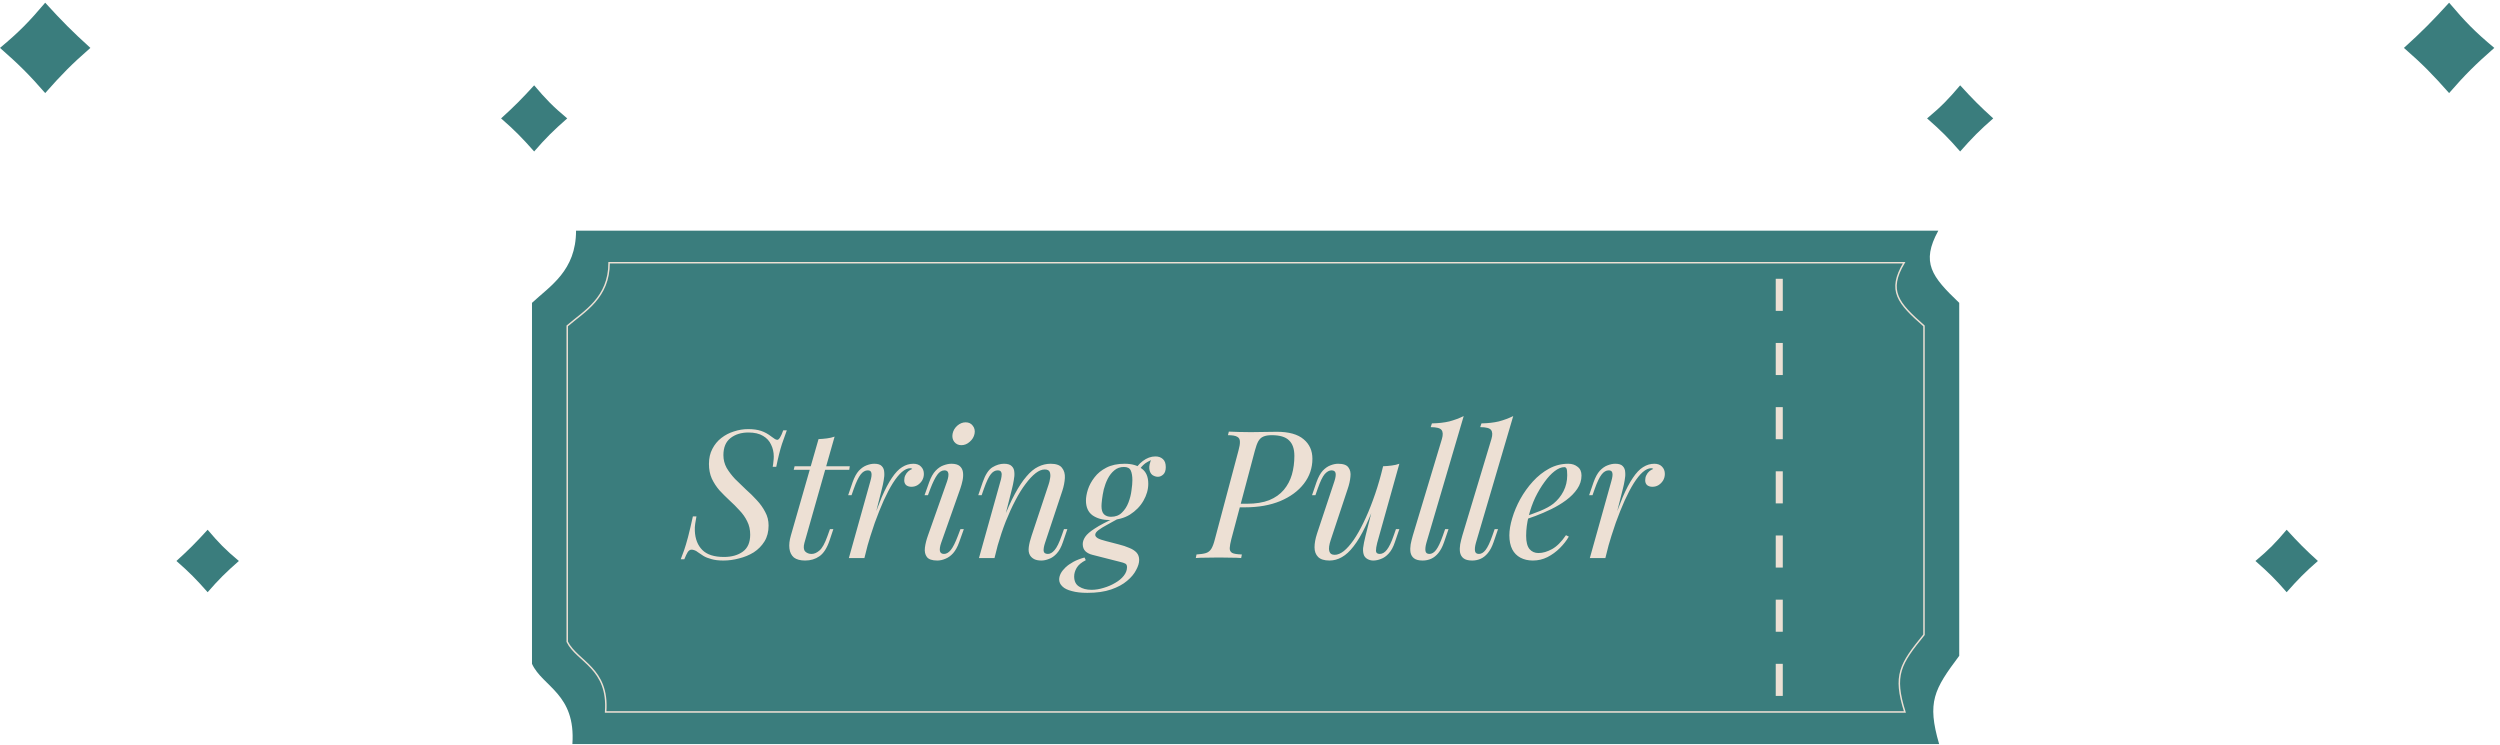
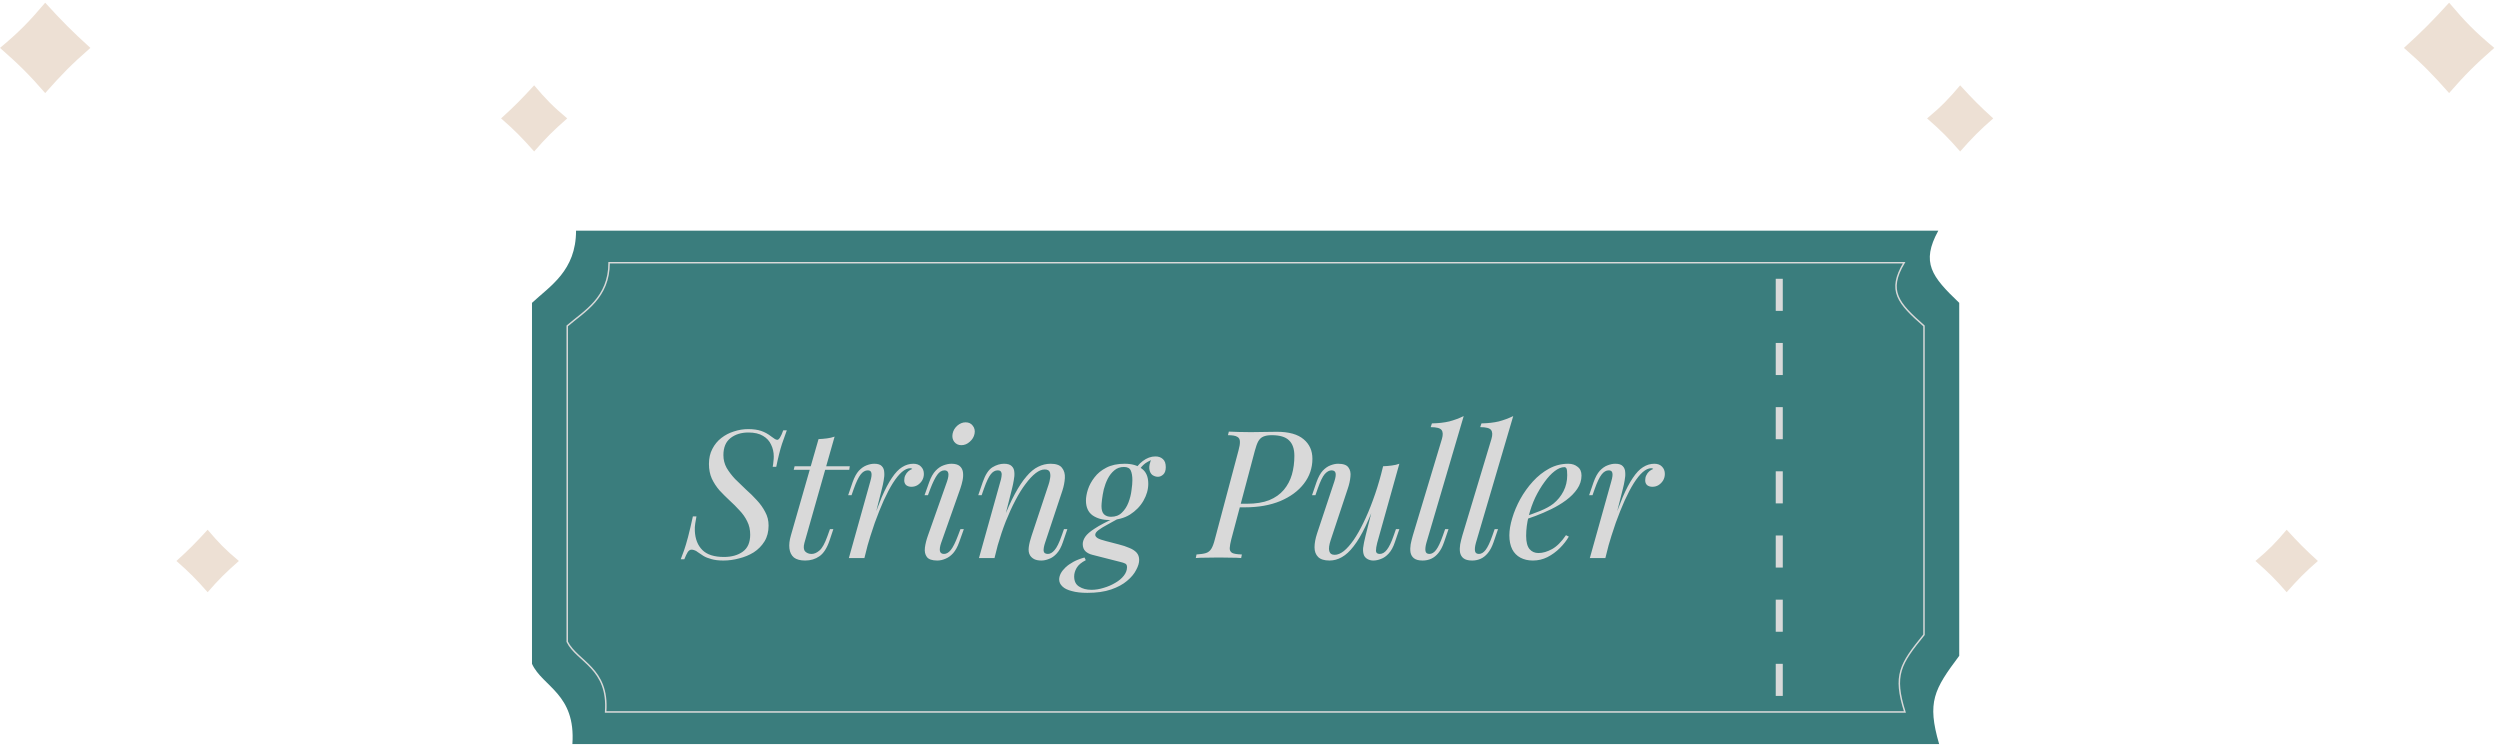
<svg xmlns="http://www.w3.org/2000/svg" width="336" height="100" viewBox="0 0 336 100" fill="none">
  <path d="M260.509 31H77.42C77.42 36.391 73.933 38.436 71.5 40.703V89.219C72.919 92.31 77.398 93.236 76.929 100H260.619C258.973 94.345 259.928 92.676 263.32 88.141V40.703C259.63 37.181 258.141 35.312 260.509 31Z" fill="#3A7D7D" />
-   <path d="M255.911 35.312H81.864C81.864 40.029 78.549 41.819 76.236 43.803V86.254C77.586 88.958 81.843 89.769 81.397 95.688H256.016C254.451 90.739 255.359 89.279 258.584 85.311V43.803C255.076 40.721 253.66 39.086 255.911 35.312Z" stroke="#EDE0D4" stroke-width="0.2" />
-   <rect x="238.659" y="80.594" width="0.947" height="4.312" fill="#EDE0D4" />
-   <rect x="238.659" y="89.219" width="0.947" height="4.312" fill="#EDE0D4" />
-   <rect x="238.659" y="71.969" width="0.947" height="4.312" fill="#EDE0D4" />
-   <rect x="238.659" y="63.344" width="0.947" height="4.312" fill="#EDE0D4" />
-   <rect x="238.659" y="54.719" width="0.947" height="4.312" fill="#EDE0D4" />
-   <rect x="238.659" y="46.094" width="0.947" height="4.312" fill="#EDE0D4" />
-   <rect x="238.659" y="37.469" width="0.947" height="4.312" fill="#EDE0D4" />
-   <path d="M105.746 57.84C105.586 58.256 105.37 58.864 105.098 59.664C104.842 60.448 104.586 61.472 104.33 62.736H103.85C103.898 62.512 103.93 62.28 103.946 62.04C103.978 61.8 103.994 61.576 103.994 61.368C103.994 60.776 103.874 60.24 103.634 59.76C103.41 59.264 103.05 58.872 102.554 58.584C102.058 58.28 101.402 58.128 100.586 58.128C99.626 58.128 98.826 58.376 98.186 58.872C97.546 59.368 97.226 60.136 97.226 61.176C97.226 61.784 97.37 62.352 97.658 62.88C97.962 63.392 98.338 63.888 98.786 64.368C99.25 64.832 99.738 65.304 100.25 65.784C100.778 66.248 101.266 66.728 101.714 67.224C102.178 67.72 102.554 68.248 102.842 68.808C103.146 69.352 103.298 69.96 103.298 70.632C103.298 71.464 103.114 72.176 102.746 72.768C102.378 73.36 101.898 73.848 101.306 74.232C100.714 74.6 100.058 74.872 99.338 75.048C98.634 75.24 97.93 75.336 97.226 75.336C96.586 75.336 96.05 75.272 95.618 75.144C95.186 75.032 94.826 74.888 94.538 74.712C94.25 74.536 94.01 74.376 93.818 74.232C93.642 74.088 93.474 73.992 93.314 73.944C93.17 73.896 93.05 73.872 92.954 73.872C92.746 73.872 92.57 73.984 92.426 74.208C92.298 74.416 92.146 74.736 91.97 75.168H91.49C91.634 74.816 91.786 74.408 91.946 73.944C92.106 73.48 92.282 72.888 92.474 72.168C92.666 71.432 92.882 70.512 93.122 69.408H93.602C93.538 69.744 93.482 70.072 93.434 70.392C93.386 70.696 93.37 71.016 93.386 71.352C93.434 72.44 93.77 73.296 94.394 73.92C95.018 74.544 95.986 74.856 97.298 74.856C98.338 74.856 99.186 74.616 99.842 74.136C100.498 73.656 100.826 72.896 100.826 71.856C100.826 71.184 100.69 70.584 100.418 70.056C100.162 69.528 99.818 69.04 99.386 68.592C98.97 68.128 98.522 67.68 98.042 67.248C97.578 66.816 97.13 66.368 96.698 65.904C96.282 65.424 95.938 64.896 95.666 64.32C95.41 63.744 95.282 63.088 95.282 62.352C95.282 61.584 95.434 60.912 95.738 60.336C96.042 59.744 96.442 59.256 96.938 58.872C97.45 58.472 98.018 58.176 98.642 57.984C99.266 57.776 99.906 57.672 100.562 57.672C101.234 57.672 101.81 57.752 102.29 57.912C102.77 58.072 103.234 58.328 103.682 58.68C103.874 58.824 104.034 58.936 104.162 59.016C104.29 59.08 104.394 59.112 104.474 59.112C104.698 59.112 104.962 58.688 105.266 57.84H105.746ZM114.211 62.664L114.139 63.144H106.675L106.795 62.664H114.211ZM108.115 72.96C107.971 73.488 108.003 73.872 108.211 74.112C108.435 74.336 108.723 74.448 109.075 74.448C109.427 74.448 109.779 74.296 110.131 73.992C110.499 73.688 110.859 73.04 111.211 72.048L111.547 71.112H112.003L111.499 72.624C111.147 73.664 110.691 74.376 110.131 74.76C109.587 75.144 108.947 75.336 108.211 75.336C107.555 75.336 107.051 75.2 106.699 74.928C106.363 74.64 106.163 74.24 106.099 73.728C106.035 73.216 106.099 72.632 106.291 71.976L110.011 59.016C110.395 59 110.771 58.968 111.139 58.92C111.523 58.872 111.867 58.792 112.171 58.68L108.115 72.96ZM116.177 75H114.089L116.969 64.704C117.129 64.16 117.177 63.776 117.113 63.552C117.065 63.328 116.905 63.216 116.633 63.216C116.281 63.216 115.961 63.4 115.673 63.768C115.385 64.136 115.081 64.768 114.761 65.664L114.449 66.552H113.993L114.593 64.8C114.833 64.128 115.113 63.616 115.433 63.264C115.769 62.912 116.113 62.672 116.465 62.544C116.833 62.4 117.177 62.328 117.497 62.328C117.977 62.328 118.313 62.432 118.505 62.64C118.713 62.848 118.825 63.12 118.841 63.456C118.873 63.792 118.849 64.16 118.769 64.56C118.705 64.944 118.625 65.32 118.529 65.688L116.177 75ZM122.345 62.928C121.977 62.928 121.593 63.104 121.193 63.456C120.809 63.792 120.409 64.288 119.993 64.944C119.593 65.584 119.185 66.36 118.769 67.272C118.369 68.168 117.969 69.168 117.569 70.272C117.185 71.376 116.809 72.568 116.441 73.848L117.041 70.776C117.569 69.208 118.057 67.888 118.505 66.816C118.969 65.744 119.425 64.88 119.873 64.224C120.321 63.552 120.777 63.072 121.241 62.784C121.721 62.48 122.225 62.328 122.753 62.328C123.201 62.328 123.545 62.456 123.785 62.712C124.041 62.968 124.169 63.296 124.169 63.696C124.169 64.016 124.089 64.312 123.929 64.584C123.769 64.84 123.561 65.048 123.305 65.208C123.065 65.352 122.793 65.424 122.489 65.424C122.217 65.424 121.985 65.352 121.793 65.208C121.617 65.048 121.529 64.832 121.529 64.56C121.529 64.304 121.577 64.08 121.673 63.888C121.769 63.68 121.897 63.504 122.057 63.36C122.217 63.216 122.401 63.104 122.609 63.024C122.577 62.992 122.537 62.968 122.489 62.952C122.457 62.936 122.409 62.928 122.345 62.928ZM128.028 58.296C128.108 57.88 128.316 57.52 128.652 57.216C129.004 56.912 129.38 56.76 129.78 56.76C130.196 56.76 130.516 56.912 130.74 57.216C130.98 57.52 131.06 57.88 130.98 58.296C130.9 58.712 130.684 59.072 130.332 59.376C129.996 59.68 129.62 59.832 129.204 59.832C128.804 59.832 128.484 59.68 128.244 59.376C128.02 59.072 127.948 58.712 128.028 58.296ZM127.284 64.704C127.62 63.712 127.508 63.216 126.948 63.216C126.58 63.216 126.252 63.416 125.964 63.816C125.676 64.216 125.372 64.832 125.052 65.664L124.716 66.552H124.26L124.884 64.8C125.124 64.128 125.412 63.616 125.748 63.264C126.084 62.912 126.436 62.672 126.804 62.544C127.188 62.4 127.54 62.328 127.86 62.328C128.372 62.328 128.748 62.432 128.988 62.64C129.228 62.848 129.372 63.12 129.42 63.456C129.468 63.792 129.452 64.16 129.372 64.56C129.292 64.944 129.188 65.32 129.06 65.688L126.492 72.96C126.332 73.424 126.276 73.792 126.324 74.064C126.388 74.32 126.572 74.448 126.876 74.448C127.196 74.448 127.5 74.272 127.788 73.92C128.076 73.568 128.396 72.928 128.748 72L129.084 71.112H129.54L128.916 72.864C128.692 73.488 128.42 73.984 128.1 74.352C127.78 74.704 127.436 74.952 127.068 75.096C126.7 75.256 126.332 75.336 125.964 75.336C125.276 75.336 124.812 75.176 124.572 74.856C124.332 74.536 124.244 74.12 124.308 73.608C124.372 73.096 124.508 72.552 124.716 71.976L127.284 64.704ZM133.662 75H131.574L134.454 64.704C134.518 64.512 134.566 64.304 134.598 64.08C134.646 63.84 134.638 63.64 134.574 63.48C134.51 63.304 134.35 63.216 134.094 63.216C133.742 63.216 133.43 63.392 133.158 63.744C132.886 64.08 132.582 64.72 132.246 65.664L131.934 66.552H131.478L132.078 64.8C132.43 63.792 132.862 63.128 133.374 62.808C133.902 62.488 134.422 62.328 134.934 62.328C135.414 62.328 135.758 62.432 135.966 62.64C136.19 62.848 136.31 63.12 136.326 63.456C136.358 63.776 136.334 64.136 136.254 64.536C136.19 64.92 136.11 65.304 136.014 65.688L133.662 75ZM134.766 70.008C135.326 68.568 135.87 67.36 136.398 66.384C136.926 65.408 137.446 64.624 137.958 64.032C138.47 63.424 138.99 62.992 139.518 62.736C140.062 62.464 140.622 62.328 141.198 62.328C141.95 62.328 142.462 62.512 142.734 62.88C143.022 63.232 143.15 63.688 143.118 64.248C143.086 64.792 142.974 65.36 142.782 65.952L140.454 72.96C140.31 73.392 140.246 73.752 140.262 74.04C140.294 74.312 140.486 74.448 140.838 74.448C141.142 74.448 141.438 74.28 141.726 73.944C142.03 73.608 142.35 72.96 142.686 72L142.998 71.112H143.454L142.854 72.864C142.63 73.536 142.35 74.048 142.014 74.4C141.694 74.752 141.35 74.992 140.982 75.12C140.63 75.264 140.286 75.336 139.95 75.336C139.566 75.336 139.246 75.272 138.99 75.144C138.75 75.016 138.566 74.848 138.438 74.64C138.262 74.352 138.206 73.976 138.27 73.512C138.334 73.048 138.462 72.536 138.654 71.976L140.934 65.112C141.014 64.888 141.078 64.624 141.126 64.32C141.19 64 141.182 63.72 141.102 63.48C141.022 63.224 140.79 63.096 140.406 63.096C140.022 63.096 139.614 63.264 139.182 63.6C138.75 63.936 138.302 64.416 137.838 65.04C137.374 65.648 136.918 66.384 136.47 67.248C136.022 68.096 135.59 69.04 135.174 70.08C134.774 71.104 134.406 72.2 134.07 73.368L134.766 70.008ZM149.84 69.6L150.44 69.624C149.864 69.944 149.328 70.24 148.832 70.512C148.352 70.768 147.96 71.008 147.656 71.232C147.352 71.456 147.2 71.672 147.2 71.88C147.2 72.04 147.312 72.192 147.536 72.336C147.76 72.464 148.128 72.592 148.64 72.72L150.392 73.176C150.904 73.304 151.36 73.456 151.76 73.632C152.176 73.792 152.504 74 152.744 74.256C152.984 74.512 153.104 74.848 153.104 75.264C153.104 75.664 152.968 76.112 152.696 76.608C152.44 77.12 152.032 77.608 151.472 78.072C150.928 78.536 150.216 78.92 149.336 79.224C148.456 79.528 147.392 79.68 146.144 79.68C145.312 79.68 144.616 79.6 144.056 79.44C143.48 79.296 143.056 79.088 142.784 78.816C142.496 78.544 142.352 78.232 142.352 77.88C142.352 77.624 142.424 77.352 142.568 77.064C142.712 76.792 142.928 76.52 143.216 76.248C143.488 75.992 143.84 75.744 144.272 75.504C144.688 75.28 145.184 75.088 145.76 74.928L145.928 75.288C145.336 75.592 144.928 75.936 144.704 76.32C144.48 76.704 144.368 77.088 144.368 77.472C144.368 78.112 144.592 78.568 145.04 78.84C145.488 79.128 146.04 79.272 146.696 79.272C147.224 79.272 147.768 79.184 148.328 79.008C148.888 78.848 149.408 78.624 149.888 78.336C150.368 78.064 150.752 77.744 151.04 77.376C151.328 77.008 151.472 76.624 151.472 76.224C151.472 75.984 151.392 75.824 151.232 75.744C151.088 75.664 150.84 75.584 150.488 75.504L146.816 74.568C146.432 74.472 146.12 74.312 145.88 74.088C145.64 73.848 145.52 73.528 145.52 73.128C145.52 72.808 145.632 72.48 145.856 72.144C146.08 71.808 146.504 71.44 147.128 71.04C147.752 70.624 148.656 70.144 149.84 69.6ZM151.064 62.76C150.552 62.76 150.12 62.912 149.768 63.216C149.416 63.504 149.12 63.88 148.88 64.344C148.656 64.792 148.48 65.264 148.352 65.76C148.24 66.256 148.16 66.712 148.112 67.128C148.064 67.528 148.04 67.824 148.04 68.016C148.04 68.528 148.152 68.896 148.376 69.12C148.616 69.344 148.928 69.456 149.312 69.456C149.92 69.456 150.408 69.272 150.776 68.904C151.16 68.536 151.456 68.08 151.664 67.536C151.872 66.992 152.008 66.448 152.072 65.904C152.152 65.36 152.192 64.904 152.192 64.536C152.192 63.992 152.12 63.56 151.976 63.24C151.832 62.92 151.528 62.76 151.064 62.76ZM151.16 62.328C152.104 62.328 152.864 62.544 153.44 62.976C154.032 63.392 154.328 64.072 154.328 65.016C154.328 65.784 154.112 66.544 153.68 67.296C153.248 68.048 152.64 68.672 151.856 69.168C151.072 69.648 150.144 69.888 149.072 69.888C148.192 69.888 147.448 69.68 146.84 69.264C146.248 68.832 145.952 68.168 145.952 67.272C145.952 66.84 146.04 66.344 146.216 65.784C146.408 65.208 146.704 64.664 147.104 64.152C147.504 63.624 148.032 63.192 148.688 62.856C149.36 62.504 150.184 62.328 151.16 62.328ZM152.864 63.576L152.432 63.408C152.656 62.864 153.04 62.384 153.584 61.968C154.128 61.552 154.696 61.344 155.288 61.344C155.704 61.344 156.04 61.464 156.296 61.704C156.552 61.928 156.68 62.288 156.68 62.784C156.68 63.232 156.568 63.56 156.344 63.768C156.12 63.976 155.88 64.08 155.624 64.08C155.368 64.08 155.12 64 154.88 63.84C154.656 63.664 154.52 63.392 154.472 63.024C154.424 62.656 154.528 62.184 154.784 61.608L155.096 61.68C154.424 61.936 153.944 62.208 153.656 62.496C153.368 62.768 153.104 63.128 152.864 63.576ZM166.38 68.184L166.5 67.704H167.58C168.764 67.704 169.764 67.544 170.58 67.224C171.396 66.888 172.052 66.424 172.548 65.832C173.044 65.24 173.404 64.56 173.628 63.792C173.852 63.008 173.964 62.168 173.964 61.272C173.964 60.328 173.724 59.632 173.244 59.184C172.78 58.72 172.004 58.488 170.916 58.488C170.452 58.488 170.076 58.552 169.788 58.68C169.516 58.792 169.292 59 169.116 59.304C168.956 59.592 168.804 60.008 168.66 60.552L165.492 72.456C165.364 72.952 165.292 73.352 165.276 73.656C165.26 73.944 165.364 74.16 165.588 74.304C165.828 74.432 166.268 74.504 166.908 74.52L166.812 75C166.444 74.968 165.996 74.952 165.468 74.952C164.94 74.936 164.396 74.928 163.836 74.928C163.212 74.928 162.62 74.936 162.06 74.952C161.5 74.952 161.052 74.968 160.716 75L160.812 74.52C161.356 74.488 161.78 74.424 162.084 74.328C162.388 74.232 162.628 74.04 162.804 73.752C162.98 73.464 163.14 73.032 163.284 72.456L166.452 60.552C166.596 60.04 166.66 59.64 166.644 59.352C166.644 59.048 166.524 58.832 166.284 58.704C166.044 58.56 165.628 58.488 165.036 58.488L165.156 58.008C165.476 58.024 165.916 58.04 166.476 58.056C167.036 58.072 167.58 58.08 168.108 58.08C168.684 58.08 169.26 58.072 169.836 58.056C170.428 58.04 171.02 58.032 171.612 58.032C173.228 58.032 174.428 58.368 175.212 59.04C175.996 59.696 176.388 60.568 176.388 61.656C176.388 62.904 176.004 64.024 175.236 65.016C174.484 65.992 173.428 66.768 172.068 67.344C170.708 67.904 169.132 68.184 167.34 68.184H166.38ZM185.169 66.696C184.593 68.296 184.041 69.648 183.513 70.752C182.985 71.856 182.457 72.744 181.929 73.416C181.417 74.088 180.889 74.576 180.345 74.88C179.817 75.184 179.265 75.336 178.689 75.336C177.985 75.336 177.473 75.176 177.153 74.856C176.833 74.536 176.673 74.104 176.673 73.56C176.673 73.016 176.785 72.4 177.009 71.712L179.337 64.704C179.497 64.224 179.553 63.856 179.505 63.6C179.457 63.344 179.273 63.216 178.953 63.216C178.649 63.216 178.345 63.384 178.041 63.72C177.753 64.056 177.441 64.704 177.105 65.664L176.793 66.552H176.337L176.937 64.8C177.177 64.128 177.457 63.616 177.777 63.264C178.113 62.912 178.457 62.672 178.809 62.544C179.177 62.4 179.521 62.328 179.841 62.328C180.545 62.328 181.009 62.496 181.233 62.832C181.473 63.152 181.561 63.568 181.497 64.08C181.449 64.592 181.329 65.128 181.137 65.688L178.857 72.552C178.409 73.896 178.585 74.568 179.385 74.568C179.769 74.568 180.177 74.4 180.609 74.064C181.041 73.712 181.481 73.216 181.929 72.576C182.377 71.92 182.817 71.144 183.249 70.248C183.697 69.336 184.121 68.328 184.521 67.224C184.937 66.104 185.313 64.904 185.649 63.624L185.169 66.696ZM185.097 72.96C184.985 73.392 184.929 73.752 184.929 74.04C184.945 74.312 185.113 74.448 185.433 74.448C185.785 74.448 186.105 74.264 186.393 73.896C186.697 73.512 187.001 72.88 187.305 72L187.617 71.112H188.073L187.473 72.864C187.249 73.536 186.969 74.048 186.633 74.4C186.313 74.752 185.969 74.992 185.601 75.12C185.249 75.264 184.905 75.336 184.569 75.336C184.313 75.336 184.073 75.28 183.849 75.168C183.625 75.056 183.457 74.896 183.345 74.688C183.217 74.416 183.169 74.072 183.201 73.656C183.249 73.24 183.361 72.68 183.537 71.976L185.889 62.664C186.289 62.648 186.673 62.616 187.041 62.568C187.425 62.52 187.769 62.44 188.073 62.328L185.097 72.96ZM191.706 72.96C191.578 73.424 191.538 73.792 191.586 74.064C191.634 74.32 191.81 74.448 192.114 74.448C192.434 74.448 192.73 74.272 193.002 73.92C193.29 73.552 193.594 72.912 193.914 72L194.226 71.112H194.682L194.082 72.864C193.874 73.472 193.618 73.96 193.314 74.328C193.026 74.68 192.706 74.936 192.354 75.096C192.002 75.256 191.618 75.336 191.202 75.336C190.674 75.336 190.282 75.232 190.026 75.024C189.786 74.832 189.634 74.568 189.57 74.232C189.522 73.896 189.53 73.536 189.594 73.152C189.674 72.752 189.77 72.36 189.882 71.976L193.794 58.992C193.954 58.448 193.938 58.048 193.746 57.792C193.554 57.536 193.066 57.408 192.282 57.408L192.45 56.904C193.33 56.888 194.106 56.8 194.778 56.64C195.45 56.464 196.098 56.224 196.722 55.92L191.706 72.96ZM198.362 72.96C198.234 73.424 198.194 73.792 198.242 74.064C198.29 74.32 198.466 74.448 198.77 74.448C199.09 74.448 199.386 74.272 199.658 73.92C199.946 73.552 200.25 72.912 200.57 72L200.882 71.112H201.338L200.738 72.864C200.53 73.472 200.274 73.96 199.97 74.328C199.682 74.68 199.362 74.936 199.01 75.096C198.658 75.256 198.274 75.336 197.858 75.336C197.33 75.336 196.938 75.232 196.682 75.024C196.442 74.832 196.29 74.568 196.226 74.232C196.178 73.896 196.186 73.536 196.25 73.152C196.33 72.752 196.426 72.36 196.538 71.976L200.45 58.992C200.61 58.448 200.594 58.048 200.402 57.792C200.21 57.536 199.722 57.408 198.938 57.408L199.106 56.904C199.986 56.888 200.762 56.8 201.434 56.64C202.106 56.464 202.754 56.224 203.378 55.92L198.362 72.96ZM204.586 69.552C205.482 69.248 206.29 68.952 207.01 68.664C207.746 68.36 208.33 68.04 208.762 67.704C209.338 67.24 209.794 66.68 210.13 66.024C210.466 65.368 210.634 64.648 210.634 63.864C210.634 63.4 210.602 63.104 210.538 62.976C210.474 62.848 210.378 62.784 210.25 62.784C209.85 62.784 209.418 62.96 208.954 63.312C208.49 63.664 208.034 64.152 207.586 64.776C207.138 65.384 206.722 66.08 206.338 66.864C205.97 67.648 205.674 68.488 205.45 69.384C205.226 70.264 205.114 71.144 205.114 72.024C205.114 72.84 205.266 73.432 205.57 73.8C205.874 74.152 206.274 74.328 206.77 74.328C207.346 74.328 207.954 74.152 208.594 73.8C209.234 73.448 209.858 72.824 210.466 71.928L210.85 72.12C210.546 72.648 210.146 73.16 209.65 73.656C209.154 74.152 208.594 74.56 207.97 74.88C207.362 75.184 206.714 75.336 206.026 75.336C205.386 75.336 204.826 75.208 204.346 74.952C203.866 74.696 203.498 74.32 203.242 73.824C202.986 73.312 202.858 72.688 202.858 71.952C202.858 71.264 202.986 70.496 203.242 69.648C203.498 68.784 203.858 67.928 204.322 67.08C204.802 66.216 205.37 65.424 206.026 64.704C206.682 63.984 207.41 63.408 208.21 62.976C209.01 62.544 209.866 62.328 210.778 62.328C211.274 62.328 211.69 62.464 212.026 62.736C212.378 62.992 212.554 63.384 212.554 63.912C212.554 64.552 212.362 65.152 211.978 65.712C211.61 66.256 211.114 66.76 210.49 67.224C209.882 67.672 209.218 68.072 208.498 68.424C207.778 68.776 207.074 69.08 206.386 69.336C205.698 69.592 205.09 69.8 204.562 69.96L204.586 69.552ZM215.763 75H213.675L216.555 64.704C216.715 64.16 216.763 63.776 216.699 63.552C216.651 63.328 216.491 63.216 216.219 63.216C215.867 63.216 215.547 63.4 215.259 63.768C214.971 64.136 214.667 64.768 214.347 65.664L214.035 66.552H213.579L214.179 64.8C214.419 64.128 214.699 63.616 215.019 63.264C215.355 62.912 215.699 62.672 216.051 62.544C216.419 62.4 216.763 62.328 217.083 62.328C217.563 62.328 217.899 62.432 218.091 62.64C218.299 62.848 218.411 63.12 218.427 63.456C218.459 63.792 218.435 64.16 218.355 64.56C218.291 64.944 218.211 65.32 218.115 65.688L215.763 75ZM221.931 62.928C221.563 62.928 221.179 63.104 220.779 63.456C220.395 63.792 219.995 64.288 219.579 64.944C219.179 65.584 218.771 66.36 218.355 67.272C217.955 68.168 217.555 69.168 217.155 70.272C216.771 71.376 216.395 72.568 216.027 73.848L216.627 70.776C217.155 69.208 217.643 67.888 218.091 66.816C218.555 65.744 219.011 64.88 219.459 64.224C219.907 63.552 220.363 63.072 220.827 62.784C221.307 62.48 221.811 62.328 222.339 62.328C222.787 62.328 223.131 62.456 223.371 62.712C223.627 62.968 223.755 63.296 223.755 63.696C223.755 64.016 223.675 64.312 223.515 64.584C223.355 64.84 223.147 65.048 222.891 65.208C222.651 65.352 222.379 65.424 222.075 65.424C221.803 65.424 221.571 65.352 221.379 65.208C221.203 65.048 221.115 64.832 221.115 64.56C221.115 64.304 221.163 64.08 221.259 63.888C221.355 63.68 221.483 63.504 221.643 63.36C221.803 63.216 221.987 63.104 222.195 63.024C222.163 62.992 222.123 62.968 222.075 62.952C222.043 62.936 221.995 62.928 221.931 62.928Z" fill="#EDE0D4" />
-   <path d="M32.105 75.395C30.28 73.872 29.395 72.953 27.907 71.197C26.332 72.921 25.423 73.844 23.71 75.395C25.46 76.922 26.369 77.853 27.907 79.593C29.407 77.868 30.334 76.952 32.105 75.395Z" fill="#3A7D7D" />
-   <path d="M303.129 75.395C304.955 73.872 305.839 72.953 307.327 71.197C308.902 72.921 309.811 73.844 311.525 75.395C309.775 76.922 308.865 77.853 307.327 79.593C305.828 77.868 304.901 76.952 303.129 75.395Z" fill="#3A7D7D" />
-   <path d="M76.234 15.913C74.301 14.301 73.365 13.327 71.79 11.468C70.122 13.293 69.159 14.27 67.345 15.913C69.198 17.53 70.161 18.515 71.79 20.358C73.377 18.531 74.359 17.561 76.234 15.913Z" fill="#3A7D7D" />
-   <path d="M259 15.913C260.933 14.301 261.869 13.327 263.445 11.468C265.113 13.293 266.075 14.27 267.89 15.913C266.037 17.53 265.073 18.515 263.445 20.358C261.857 18.531 260.875 17.561 259 15.913Z" fill="#3A7D7D" />
-   <path d="M0 6.438C2.641 4.235 3.921 2.904 6.074 0.364C8.353 2.857 9.668 4.193 12.148 6.438C9.616 8.648 8.299 9.994 6.074 12.511C3.904 10.015 2.563 8.69 0 6.438Z" fill="#3A7D7D" />
-   <path d="M335.234 6.438C332.593 4.235 331.314 2.904 329.161 0.364C326.881 2.857 325.566 4.193 323.087 6.438C325.619 8.648 326.935 9.994 329.161 12.511C331.33 10.015 332.672 8.69 335.234 6.438Z" fill="#3A7D7D" />
+   <path d="M255.911 35.312H81.864C81.864 40.029 78.549 41.819 76.236 43.803V86.254C77.586 88.958 81.843 89.769 81.397 95.688H256.016C254.451 90.739 255.359 89.279 258.584 85.311V43.803C255.076 40.721 253.66 39.086 255.911 35.312Z" stroke="#D9D9D9" stroke-width="0.2" />
+   <rect x="238.659" y="80.594" width="0.947" height="4.312" fill="#D9D9D9" />
+   <rect x="238.659" y="89.219" width="0.947" height="4.312" fill="#D9D9D9" />
+   <rect x="238.659" y="71.969" width="0.947" height="4.312" fill="#D9D9D9" />
+   <rect x="238.659" y="63.344" width="0.947" height="4.312" fill="#D9D9D9" />
+   <rect x="238.659" y="54.719" width="0.947" height="4.312" fill="#D9D9D9" />
+   <rect x="238.659" y="46.094" width="0.947" height="4.312" fill="#D9D9D9" />
+   <rect x="238.659" y="37.469" width="0.947" height="4.312" fill="#D9D9D9" />
+   <path d="M105.746 57.84C105.586 58.256 105.37 58.864 105.098 59.664C104.842 60.448 104.586 61.472 104.33 62.736H103.85C103.898 62.512 103.93 62.28 103.946 62.04C103.978 61.8 103.994 61.576 103.994 61.368C103.994 60.776 103.874 60.24 103.634 59.76C103.41 59.264 103.05 58.872 102.554 58.584C102.058 58.28 101.402 58.128 100.586 58.128C99.626 58.128 98.826 58.376 98.186 58.872C97.546 59.368 97.226 60.136 97.226 61.176C97.226 61.784 97.37 62.352 97.658 62.88C97.962 63.392 98.338 63.888 98.786 64.368C99.25 64.832 99.738 65.304 100.25 65.784C100.778 66.248 101.266 66.728 101.714 67.224C102.178 67.72 102.554 68.248 102.842 68.808C103.146 69.352 103.298 69.96 103.298 70.632C103.298 71.464 103.114 72.176 102.746 72.768C102.378 73.36 101.898 73.848 101.306 74.232C100.714 74.6 100.058 74.872 99.338 75.048C98.634 75.24 97.93 75.336 97.226 75.336C96.586 75.336 96.05 75.272 95.618 75.144C95.186 75.032 94.826 74.888 94.538 74.712C94.25 74.536 94.01 74.376 93.818 74.232C93.642 74.088 93.474 73.992 93.314 73.944C93.17 73.896 93.05 73.872 92.954 73.872C92.746 73.872 92.57 73.984 92.426 74.208C92.298 74.416 92.146 74.736 91.97 75.168H91.49C91.634 74.816 91.786 74.408 91.946 73.944C92.106 73.48 92.282 72.888 92.474 72.168C92.666 71.432 92.882 70.512 93.122 69.408H93.602C93.538 69.744 93.482 70.072 93.434 70.392C93.386 70.696 93.37 71.016 93.386 71.352C93.434 72.44 93.77 73.296 94.394 73.92C95.018 74.544 95.986 74.856 97.298 74.856C98.338 74.856 99.186 74.616 99.842 74.136C100.498 73.656 100.826 72.896 100.826 71.856C100.826 71.184 100.69 70.584 100.418 70.056C100.162 69.528 99.818 69.04 99.386 68.592C98.97 68.128 98.522 67.68 98.042 67.248C97.578 66.816 97.13 66.368 96.698 65.904C96.282 65.424 95.938 64.896 95.666 64.32C95.41 63.744 95.282 63.088 95.282 62.352C95.282 61.584 95.434 60.912 95.738 60.336C96.042 59.744 96.442 59.256 96.938 58.872C97.45 58.472 98.018 58.176 98.642 57.984C99.266 57.776 99.906 57.672 100.562 57.672C101.234 57.672 101.81 57.752 102.29 57.912C102.77 58.072 103.234 58.328 103.682 58.68C103.874 58.824 104.034 58.936 104.162 59.016C104.29 59.08 104.394 59.112 104.474 59.112C104.698 59.112 104.962 58.688 105.266 57.84H105.746ZM114.211 62.664L114.139 63.144H106.675L106.795 62.664H114.211ZM108.115 72.96C107.971 73.488 108.003 73.872 108.211 74.112C108.435 74.336 108.723 74.448 109.075 74.448C109.427 74.448 109.779 74.296 110.131 73.992C110.499 73.688 110.859 73.04 111.211 72.048L111.547 71.112H112.003L111.499 72.624C111.147 73.664 110.691 74.376 110.131 74.76C109.587 75.144 108.947 75.336 108.211 75.336C107.555 75.336 107.051 75.2 106.699 74.928C106.363 74.64 106.163 74.24 106.099 73.728C106.035 73.216 106.099 72.632 106.291 71.976L110.011 59.016C110.395 59 110.771 58.968 111.139 58.92C111.523 58.872 111.867 58.792 112.171 58.68L108.115 72.96ZM116.177 75H114.089L116.969 64.704C117.129 64.16 117.177 63.776 117.113 63.552C117.065 63.328 116.905 63.216 116.633 63.216C116.281 63.216 115.961 63.4 115.673 63.768C115.385 64.136 115.081 64.768 114.761 65.664L114.449 66.552H113.993L114.593 64.8C114.833 64.128 115.113 63.616 115.433 63.264C115.769 62.912 116.113 62.672 116.465 62.544C116.833 62.4 117.177 62.328 117.497 62.328C117.977 62.328 118.313 62.432 118.505 62.64C118.713 62.848 118.825 63.12 118.841 63.456C118.873 63.792 118.849 64.16 118.769 64.56C118.705 64.944 118.625 65.32 118.529 65.688L116.177 75ZM122.345 62.928C121.977 62.928 121.593 63.104 121.193 63.456C120.809 63.792 120.409 64.288 119.993 64.944C119.593 65.584 119.185 66.36 118.769 67.272C118.369 68.168 117.969 69.168 117.569 70.272C117.185 71.376 116.809 72.568 116.441 73.848L117.041 70.776C117.569 69.208 118.057 67.888 118.505 66.816C118.969 65.744 119.425 64.88 119.873 64.224C120.321 63.552 120.777 63.072 121.241 62.784C121.721 62.48 122.225 62.328 122.753 62.328C123.201 62.328 123.545 62.456 123.785 62.712C124.041 62.968 124.169 63.296 124.169 63.696C124.169 64.016 124.089 64.312 123.929 64.584C123.769 64.84 123.561 65.048 123.305 65.208C123.065 65.352 122.793 65.424 122.489 65.424C122.217 65.424 121.985 65.352 121.793 65.208C121.617 65.048 121.529 64.832 121.529 64.56C121.529 64.304 121.577 64.08 121.673 63.888C121.769 63.68 121.897 63.504 122.057 63.36C122.217 63.216 122.401 63.104 122.609 63.024C122.577 62.992 122.537 62.968 122.489 62.952C122.457 62.936 122.409 62.928 122.345 62.928ZM128.028 58.296C128.108 57.88 128.316 57.52 128.652 57.216C129.004 56.912 129.38 56.76 129.78 56.76C130.196 56.76 130.516 56.912 130.74 57.216C130.98 57.52 131.06 57.88 130.98 58.296C130.9 58.712 130.684 59.072 130.332 59.376C129.996 59.68 129.62 59.832 129.204 59.832C128.804 59.832 128.484 59.68 128.244 59.376C128.02 59.072 127.948 58.712 128.028 58.296ZM127.284 64.704C127.62 63.712 127.508 63.216 126.948 63.216C126.58 63.216 126.252 63.416 125.964 63.816C125.676 64.216 125.372 64.832 125.052 65.664L124.716 66.552H124.26L124.884 64.8C125.124 64.128 125.412 63.616 125.748 63.264C126.084 62.912 126.436 62.672 126.804 62.544C127.188 62.4 127.54 62.328 127.86 62.328C128.372 62.328 128.748 62.432 128.988 62.64C129.228 62.848 129.372 63.12 129.42 63.456C129.468 63.792 129.452 64.16 129.372 64.56C129.292 64.944 129.188 65.32 129.06 65.688L126.492 72.96C126.332 73.424 126.276 73.792 126.324 74.064C126.388 74.32 126.572 74.448 126.876 74.448C127.196 74.448 127.5 74.272 127.788 73.92C128.076 73.568 128.396 72.928 128.748 72L129.084 71.112H129.54L128.916 72.864C128.692 73.488 128.42 73.984 128.1 74.352C127.78 74.704 127.436 74.952 127.068 75.096C126.7 75.256 126.332 75.336 125.964 75.336C125.276 75.336 124.812 75.176 124.572 74.856C124.332 74.536 124.244 74.12 124.308 73.608C124.372 73.096 124.508 72.552 124.716 71.976L127.284 64.704ZM133.662 75H131.574L134.454 64.704C134.518 64.512 134.566 64.304 134.598 64.08C134.646 63.84 134.638 63.64 134.574 63.48C134.51 63.304 134.35 63.216 134.094 63.216C133.742 63.216 133.43 63.392 133.158 63.744C132.886 64.08 132.582 64.72 132.246 65.664L131.934 66.552H131.478L132.078 64.8C132.43 63.792 132.862 63.128 133.374 62.808C133.902 62.488 134.422 62.328 134.934 62.328C135.414 62.328 135.758 62.432 135.966 62.64C136.19 62.848 136.31 63.12 136.326 63.456C136.358 63.776 136.334 64.136 136.254 64.536C136.19 64.92 136.11 65.304 136.014 65.688L133.662 75ZM134.766 70.008C135.326 68.568 135.87 67.36 136.398 66.384C136.926 65.408 137.446 64.624 137.958 64.032C138.47 63.424 138.99 62.992 139.518 62.736C140.062 62.464 140.622 62.328 141.198 62.328C141.95 62.328 142.462 62.512 142.734 62.88C143.022 63.232 143.15 63.688 143.118 64.248C143.086 64.792 142.974 65.36 142.782 65.952L140.454 72.96C140.31 73.392 140.246 73.752 140.262 74.04C140.294 74.312 140.486 74.448 140.838 74.448C141.142 74.448 141.438 74.28 141.726 73.944C142.03 73.608 142.35 72.96 142.686 72L142.998 71.112H143.454L142.854 72.864C142.63 73.536 142.35 74.048 142.014 74.4C141.694 74.752 141.35 74.992 140.982 75.12C140.63 75.264 140.286 75.336 139.95 75.336C139.566 75.336 139.246 75.272 138.99 75.144C138.75 75.016 138.566 74.848 138.438 74.64C138.262 74.352 138.206 73.976 138.27 73.512C138.334 73.048 138.462 72.536 138.654 71.976L140.934 65.112C141.014 64.888 141.078 64.624 141.126 64.32C141.19 64 141.182 63.72 141.102 63.48C141.022 63.224 140.79 63.096 140.406 63.096C140.022 63.096 139.614 63.264 139.182 63.6C138.75 63.936 138.302 64.416 137.838 65.04C137.374 65.648 136.918 66.384 136.47 67.248C136.022 68.096 135.59 69.04 135.174 70.08C134.774 71.104 134.406 72.2 134.07 73.368L134.766 70.008ZM149.84 69.6L150.44 69.624C149.864 69.944 149.328 70.24 148.832 70.512C148.352 70.768 147.96 71.008 147.656 71.232C147.352 71.456 147.2 71.672 147.2 71.88C147.2 72.04 147.312 72.192 147.536 72.336C147.76 72.464 148.128 72.592 148.64 72.72L150.392 73.176C150.904 73.304 151.36 73.456 151.76 73.632C152.176 73.792 152.504 74 152.744 74.256C152.984 74.512 153.104 74.848 153.104 75.264C153.104 75.664 152.968 76.112 152.696 76.608C152.44 77.12 152.032 77.608 151.472 78.072C150.928 78.536 150.216 78.92 149.336 79.224C148.456 79.528 147.392 79.68 146.144 79.68C145.312 79.68 144.616 79.6 144.056 79.44C143.48 79.296 143.056 79.088 142.784 78.816C142.496 78.544 142.352 78.232 142.352 77.88C142.352 77.624 142.424 77.352 142.568 77.064C142.712 76.792 142.928 76.52 143.216 76.248C143.488 75.992 143.84 75.744 144.272 75.504C144.688 75.28 145.184 75.088 145.76 74.928L145.928 75.288C145.336 75.592 144.928 75.936 144.704 76.32C144.48 76.704 144.368 77.088 144.368 77.472C144.368 78.112 144.592 78.568 145.04 78.84C145.488 79.128 146.04 79.272 146.696 79.272C147.224 79.272 147.768 79.184 148.328 79.008C148.888 78.848 149.408 78.624 149.888 78.336C150.368 78.064 150.752 77.744 151.04 77.376C151.328 77.008 151.472 76.624 151.472 76.224C151.472 75.984 151.392 75.824 151.232 75.744C151.088 75.664 150.84 75.584 150.488 75.504L146.816 74.568C146.432 74.472 146.12 74.312 145.88 74.088C145.64 73.848 145.52 73.528 145.52 73.128C145.52 72.808 145.632 72.48 145.856 72.144C146.08 71.808 146.504 71.44 147.128 71.04C147.752 70.624 148.656 70.144 149.84 69.6ZM151.064 62.76C150.552 62.76 150.12 62.912 149.768 63.216C149.416 63.504 149.12 63.88 148.88 64.344C148.656 64.792 148.48 65.264 148.352 65.76C148.24 66.256 148.16 66.712 148.112 67.128C148.064 67.528 148.04 67.824 148.04 68.016C148.04 68.528 148.152 68.896 148.376 69.12C148.616 69.344 148.928 69.456 149.312 69.456C149.92 69.456 150.408 69.272 150.776 68.904C151.16 68.536 151.456 68.08 151.664 67.536C151.872 66.992 152.008 66.448 152.072 65.904C152.152 65.36 152.192 64.904 152.192 64.536C152.192 63.992 152.12 63.56 151.976 63.24C151.832 62.92 151.528 62.76 151.064 62.76ZM151.16 62.328C152.104 62.328 152.864 62.544 153.44 62.976C154.032 63.392 154.328 64.072 154.328 65.016C154.328 65.784 154.112 66.544 153.68 67.296C153.248 68.048 152.64 68.672 151.856 69.168C151.072 69.648 150.144 69.888 149.072 69.888C148.192 69.888 147.448 69.68 146.84 69.264C146.248 68.832 145.952 68.168 145.952 67.272C145.952 66.84 146.04 66.344 146.216 65.784C146.408 65.208 146.704 64.664 147.104 64.152C147.504 63.624 148.032 63.192 148.688 62.856C149.36 62.504 150.184 62.328 151.16 62.328ZM152.864 63.576L152.432 63.408C152.656 62.864 153.04 62.384 153.584 61.968C154.128 61.552 154.696 61.344 155.288 61.344C155.704 61.344 156.04 61.464 156.296 61.704C156.552 61.928 156.68 62.288 156.68 62.784C156.68 63.232 156.568 63.56 156.344 63.768C156.12 63.976 155.88 64.08 155.624 64.08C155.368 64.08 155.12 64 154.88 63.84C154.656 63.664 154.52 63.392 154.472 63.024C154.424 62.656 154.528 62.184 154.784 61.608L155.096 61.68C154.424 61.936 153.944 62.208 153.656 62.496C153.368 62.768 153.104 63.128 152.864 63.576ZM166.38 68.184L166.5 67.704H167.58C168.764 67.704 169.764 67.544 170.58 67.224C171.396 66.888 172.052 66.424 172.548 65.832C173.044 65.24 173.404 64.56 173.628 63.792C173.852 63.008 173.964 62.168 173.964 61.272C173.964 60.328 173.724 59.632 173.244 59.184C172.78 58.72 172.004 58.488 170.916 58.488C170.452 58.488 170.076 58.552 169.788 58.68C169.516 58.792 169.292 59 169.116 59.304C168.956 59.592 168.804 60.008 168.66 60.552L165.492 72.456C165.364 72.952 165.292 73.352 165.276 73.656C165.26 73.944 165.364 74.16 165.588 74.304C165.828 74.432 166.268 74.504 166.908 74.52L166.812 75C166.444 74.968 165.996 74.952 165.468 74.952C164.94 74.936 164.396 74.928 163.836 74.928C163.212 74.928 162.62 74.936 162.06 74.952C161.5 74.952 161.052 74.968 160.716 75L160.812 74.52C161.356 74.488 161.78 74.424 162.084 74.328C162.388 74.232 162.628 74.04 162.804 73.752C162.98 73.464 163.14 73.032 163.284 72.456L166.452 60.552C166.596 60.04 166.66 59.64 166.644 59.352C166.644 59.048 166.524 58.832 166.284 58.704C166.044 58.56 165.628 58.488 165.036 58.488L165.156 58.008C165.476 58.024 165.916 58.04 166.476 58.056C167.036 58.072 167.58 58.08 168.108 58.08C168.684 58.08 169.26 58.072 169.836 58.056C170.428 58.04 171.02 58.032 171.612 58.032C173.228 58.032 174.428 58.368 175.212 59.04C175.996 59.696 176.388 60.568 176.388 61.656C176.388 62.904 176.004 64.024 175.236 65.016C174.484 65.992 173.428 66.768 172.068 67.344C170.708 67.904 169.132 68.184 167.34 68.184H166.38ZM185.169 66.696C184.593 68.296 184.041 69.648 183.513 70.752C182.985 71.856 182.457 72.744 181.929 73.416C181.417 74.088 180.889 74.576 180.345 74.88C179.817 75.184 179.265 75.336 178.689 75.336C177.985 75.336 177.473 75.176 177.153 74.856C176.833 74.536 176.673 74.104 176.673 73.56C176.673 73.016 176.785 72.4 177.009 71.712L179.337 64.704C179.497 64.224 179.553 63.856 179.505 63.6C179.457 63.344 179.273 63.216 178.953 63.216C178.649 63.216 178.345 63.384 178.041 63.72C177.753 64.056 177.441 64.704 177.105 65.664L176.793 66.552H176.337L176.937 64.8C177.177 64.128 177.457 63.616 177.777 63.264C178.113 62.912 178.457 62.672 178.809 62.544C179.177 62.4 179.521 62.328 179.841 62.328C180.545 62.328 181.009 62.496 181.233 62.832C181.473 63.152 181.561 63.568 181.497 64.08C181.449 64.592 181.329 65.128 181.137 65.688L178.857 72.552C178.409 73.896 178.585 74.568 179.385 74.568C179.769 74.568 180.177 74.4 180.609 74.064C181.041 73.712 181.481 73.216 181.929 72.576C182.377 71.92 182.817 71.144 183.249 70.248C183.697 69.336 184.121 68.328 184.521 67.224C184.937 66.104 185.313 64.904 185.649 63.624L185.169 66.696ZM185.097 72.96C184.985 73.392 184.929 73.752 184.929 74.04C184.945 74.312 185.113 74.448 185.433 74.448C185.785 74.448 186.105 74.264 186.393 73.896C186.697 73.512 187.001 72.88 187.305 72L187.617 71.112H188.073L187.473 72.864C187.249 73.536 186.969 74.048 186.633 74.4C186.313 74.752 185.969 74.992 185.601 75.12C185.249 75.264 184.905 75.336 184.569 75.336C184.313 75.336 184.073 75.28 183.849 75.168C183.625 75.056 183.457 74.896 183.345 74.688C183.217 74.416 183.169 74.072 183.201 73.656C183.249 73.24 183.361 72.68 183.537 71.976L185.889 62.664C186.289 62.648 186.673 62.616 187.041 62.568C187.425 62.52 187.769 62.44 188.073 62.328L185.097 72.96ZM191.706 72.96C191.578 73.424 191.538 73.792 191.586 74.064C191.634 74.32 191.81 74.448 192.114 74.448C192.434 74.448 192.73 74.272 193.002 73.92C193.29 73.552 193.594 72.912 193.914 72L194.226 71.112H194.682L194.082 72.864C193.874 73.472 193.618 73.96 193.314 74.328C193.026 74.68 192.706 74.936 192.354 75.096C192.002 75.256 191.618 75.336 191.202 75.336C190.674 75.336 190.282 75.232 190.026 75.024C189.786 74.832 189.634 74.568 189.57 74.232C189.522 73.896 189.53 73.536 189.594 73.152C189.674 72.752 189.77 72.36 189.882 71.976L193.794 58.992C193.954 58.448 193.938 58.048 193.746 57.792C193.554 57.536 193.066 57.408 192.282 57.408L192.45 56.904C193.33 56.888 194.106 56.8 194.778 56.64C195.45 56.464 196.098 56.224 196.722 55.92L191.706 72.96ZM198.362 72.96C198.234 73.424 198.194 73.792 198.242 74.064C198.29 74.32 198.466 74.448 198.77 74.448C199.09 74.448 199.386 74.272 199.658 73.92C199.946 73.552 200.25 72.912 200.57 72L200.882 71.112H201.338L200.738 72.864C200.53 73.472 200.274 73.96 199.97 74.328C199.682 74.68 199.362 74.936 199.01 75.096C198.658 75.256 198.274 75.336 197.858 75.336C197.33 75.336 196.938 75.232 196.682 75.024C196.442 74.832 196.29 74.568 196.226 74.232C196.178 73.896 196.186 73.536 196.25 73.152C196.33 72.752 196.426 72.36 196.538 71.976L200.45 58.992C200.61 58.448 200.594 58.048 200.402 57.792C200.21 57.536 199.722 57.408 198.938 57.408L199.106 56.904C199.986 56.888 200.762 56.8 201.434 56.64C202.106 56.464 202.754 56.224 203.378 55.92L198.362 72.96ZM204.586 69.552C205.482 69.248 206.29 68.952 207.01 68.664C207.746 68.36 208.33 68.04 208.762 67.704C209.338 67.24 209.794 66.68 210.13 66.024C210.466 65.368 210.634 64.648 210.634 63.864C210.634 63.4 210.602 63.104 210.538 62.976C210.474 62.848 210.378 62.784 210.25 62.784C209.85 62.784 209.418 62.96 208.954 63.312C208.49 63.664 208.034 64.152 207.586 64.776C207.138 65.384 206.722 66.08 206.338 66.864C205.97 67.648 205.674 68.488 205.45 69.384C205.226 70.264 205.114 71.144 205.114 72.024C205.114 72.84 205.266 73.432 205.57 73.8C205.874 74.152 206.274 74.328 206.77 74.328C207.346 74.328 207.954 74.152 208.594 73.8C209.234 73.448 209.858 72.824 210.466 71.928L210.85 72.12C210.546 72.648 210.146 73.16 209.65 73.656C209.154 74.152 208.594 74.56 207.97 74.88C207.362 75.184 206.714 75.336 206.026 75.336C205.386 75.336 204.826 75.208 204.346 74.952C203.866 74.696 203.498 74.32 203.242 73.824C202.986 73.312 202.858 72.688 202.858 71.952C202.858 71.264 202.986 70.496 203.242 69.648C203.498 68.784 203.858 67.928 204.322 67.08C204.802 66.216 205.37 65.424 206.026 64.704C206.682 63.984 207.41 63.408 208.21 62.976C209.01 62.544 209.866 62.328 210.778 62.328C211.274 62.328 211.69 62.464 212.026 62.736C212.378 62.992 212.554 63.384 212.554 63.912C212.554 64.552 212.362 65.152 211.978 65.712C211.61 66.256 211.114 66.76 210.49 67.224C209.882 67.672 209.218 68.072 208.498 68.424C207.778 68.776 207.074 69.08 206.386 69.336C205.698 69.592 205.09 69.8 204.562 69.96L204.586 69.552ZM215.763 75H213.675L216.555 64.704C216.715 64.16 216.763 63.776 216.699 63.552C216.651 63.328 216.491 63.216 216.219 63.216C215.867 63.216 215.547 63.4 215.259 63.768C214.971 64.136 214.667 64.768 214.347 65.664L214.035 66.552H213.579L214.179 64.8C214.419 64.128 214.699 63.616 215.019 63.264C215.355 62.912 215.699 62.672 216.051 62.544C216.419 62.4 216.763 62.328 217.083 62.328C217.563 62.328 217.899 62.432 218.091 62.64C218.299 62.848 218.411 63.12 218.427 63.456C218.459 63.792 218.435 64.16 218.355 64.56C218.291 64.944 218.211 65.32 218.115 65.688L215.763 75ZM221.931 62.928C221.563 62.928 221.179 63.104 220.779 63.456C220.395 63.792 219.995 64.288 219.579 64.944C219.179 65.584 218.771 66.36 218.355 67.272C217.955 68.168 217.555 69.168 217.155 70.272C216.771 71.376 216.395 72.568 216.027 73.848L216.627 70.776C217.155 69.208 217.643 67.888 218.091 66.816C218.555 65.744 219.011 64.88 219.459 64.224C219.907 63.552 220.363 63.072 220.827 62.784C221.307 62.48 221.811 62.328 222.339 62.328C222.787 62.328 223.131 62.456 223.371 62.712C223.627 62.968 223.755 63.296 223.755 63.696C223.755 64.016 223.675 64.312 223.515 64.584C223.355 64.84 223.147 65.048 222.891 65.208C222.651 65.352 222.379 65.424 222.075 65.424C221.803 65.424 221.571 65.352 221.379 65.208C221.203 65.048 221.115 64.832 221.115 64.56C221.115 64.304 221.163 64.08 221.259 63.888C221.355 63.68 221.483 63.504 221.643 63.36C221.803 63.216 221.987 63.104 222.195 63.024C222.163 62.992 222.123 62.968 222.075 62.952C222.043 62.936 221.995 62.928 221.931 62.928Z" fill="#D9D9D9" />
+   <path d="M32.105 75.395C30.28 73.872 29.395 72.953 27.907 71.197C26.332 72.921 25.423 73.844 23.71 75.395C25.46 76.922 26.369 77.853 27.907 79.593C29.407 77.868 30.334 76.952 32.105 75.395Z" fill="#EDE0D4" />
+   <path d="M303.129 75.395C304.955 73.872 305.839 72.953 307.327 71.197C308.902 72.921 309.811 73.844 311.525 75.395C309.775 76.922 308.865 77.853 307.327 79.593C305.828 77.868 304.901 76.952 303.129 75.395Z" fill="#EDE0D4" />
+   <path d="M76.234 15.913C74.301 14.301 73.365 13.327 71.79 11.468C70.122 13.293 69.159 14.27 67.345 15.913C69.198 17.53 70.161 18.515 71.79 20.358C73.377 18.531 74.359 17.561 76.234 15.913Z" fill="#EDE0D4" />
+   <path d="M259 15.913C260.933 14.301 261.869 13.327 263.445 11.468C265.113 13.293 266.075 14.27 267.89 15.913C266.037 17.53 265.073 18.515 263.445 20.358C261.857 18.531 260.875 17.561 259 15.913Z" fill="#EDE0D4" />
+   <path d="M0 6.438C2.641 4.235 3.921 2.904 6.074 0.364C8.353 2.857 9.668 4.193 12.148 6.438C9.616 8.648 8.299 9.994 6.074 12.511C3.904 10.015 2.563 8.69 0 6.438Z" fill="#EDE0D4" />
+   <path d="M335.234 6.438C332.593 4.235 331.314 2.904 329.161 0.364C326.881 2.857 325.566 4.193 323.087 6.438C325.619 8.648 326.935 9.994 329.161 12.511C331.33 10.015 332.672 8.69 335.234 6.438Z" fill="#EDE0D4" />
</svg>
